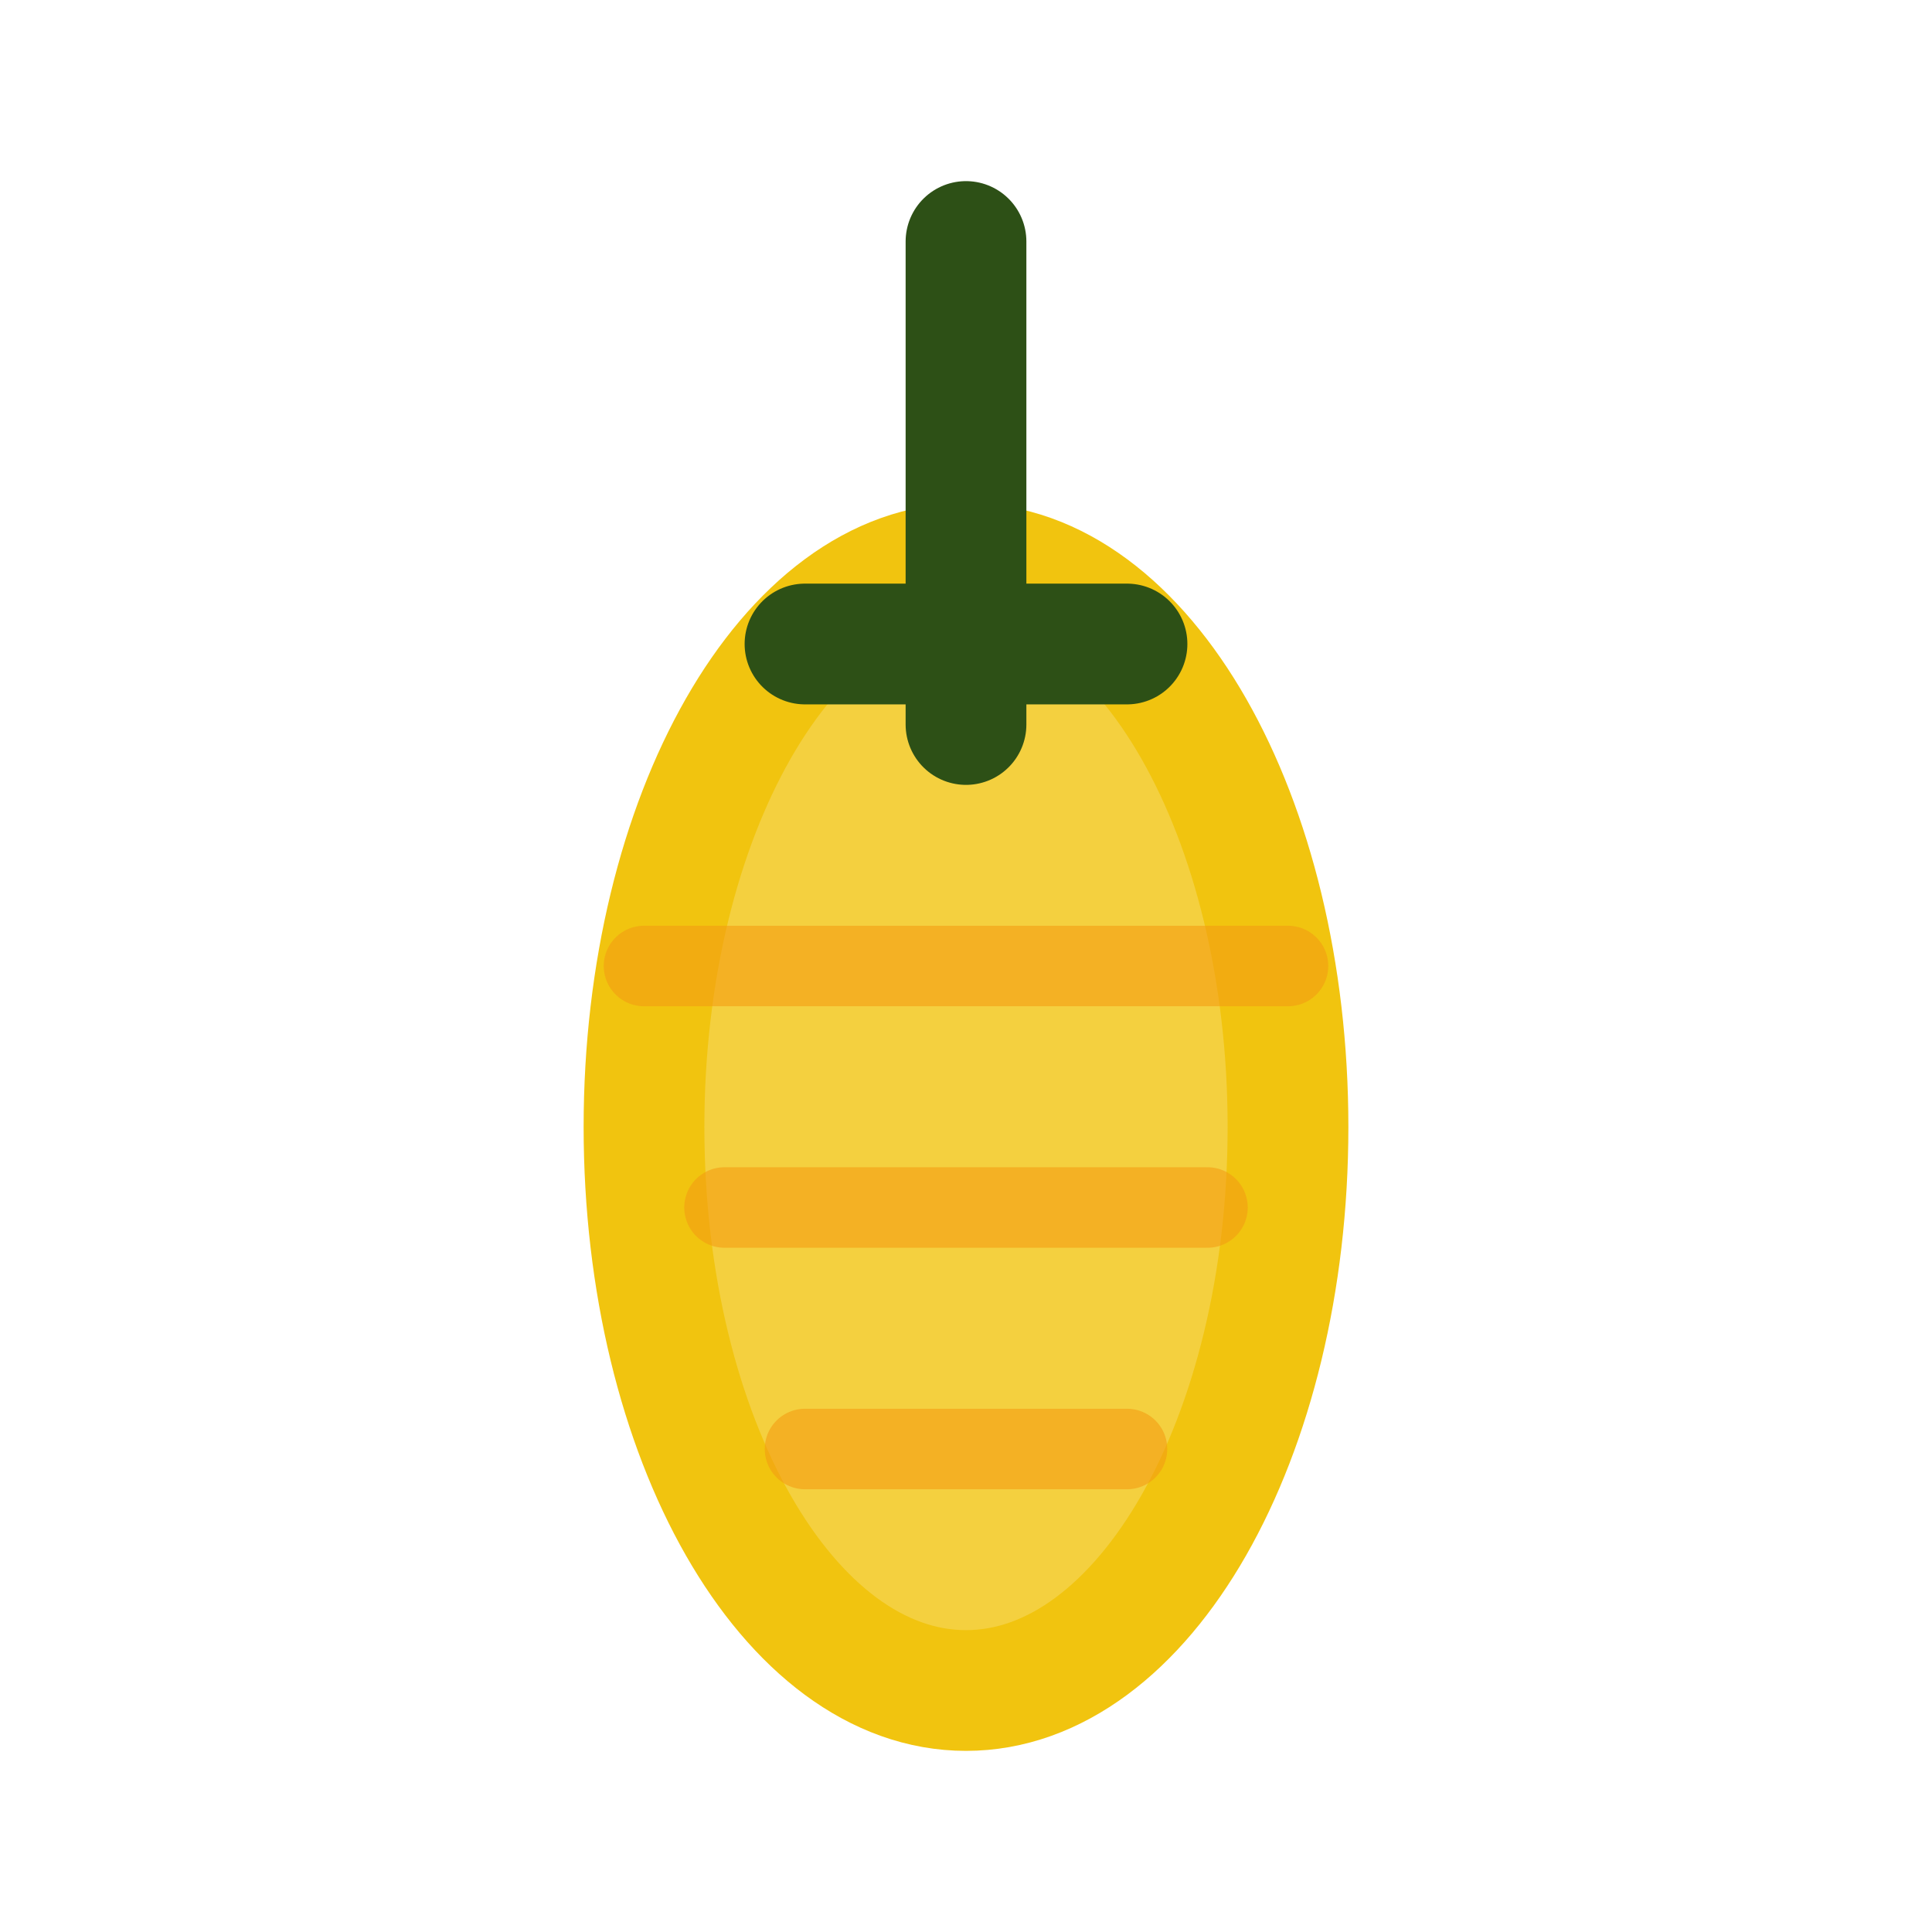
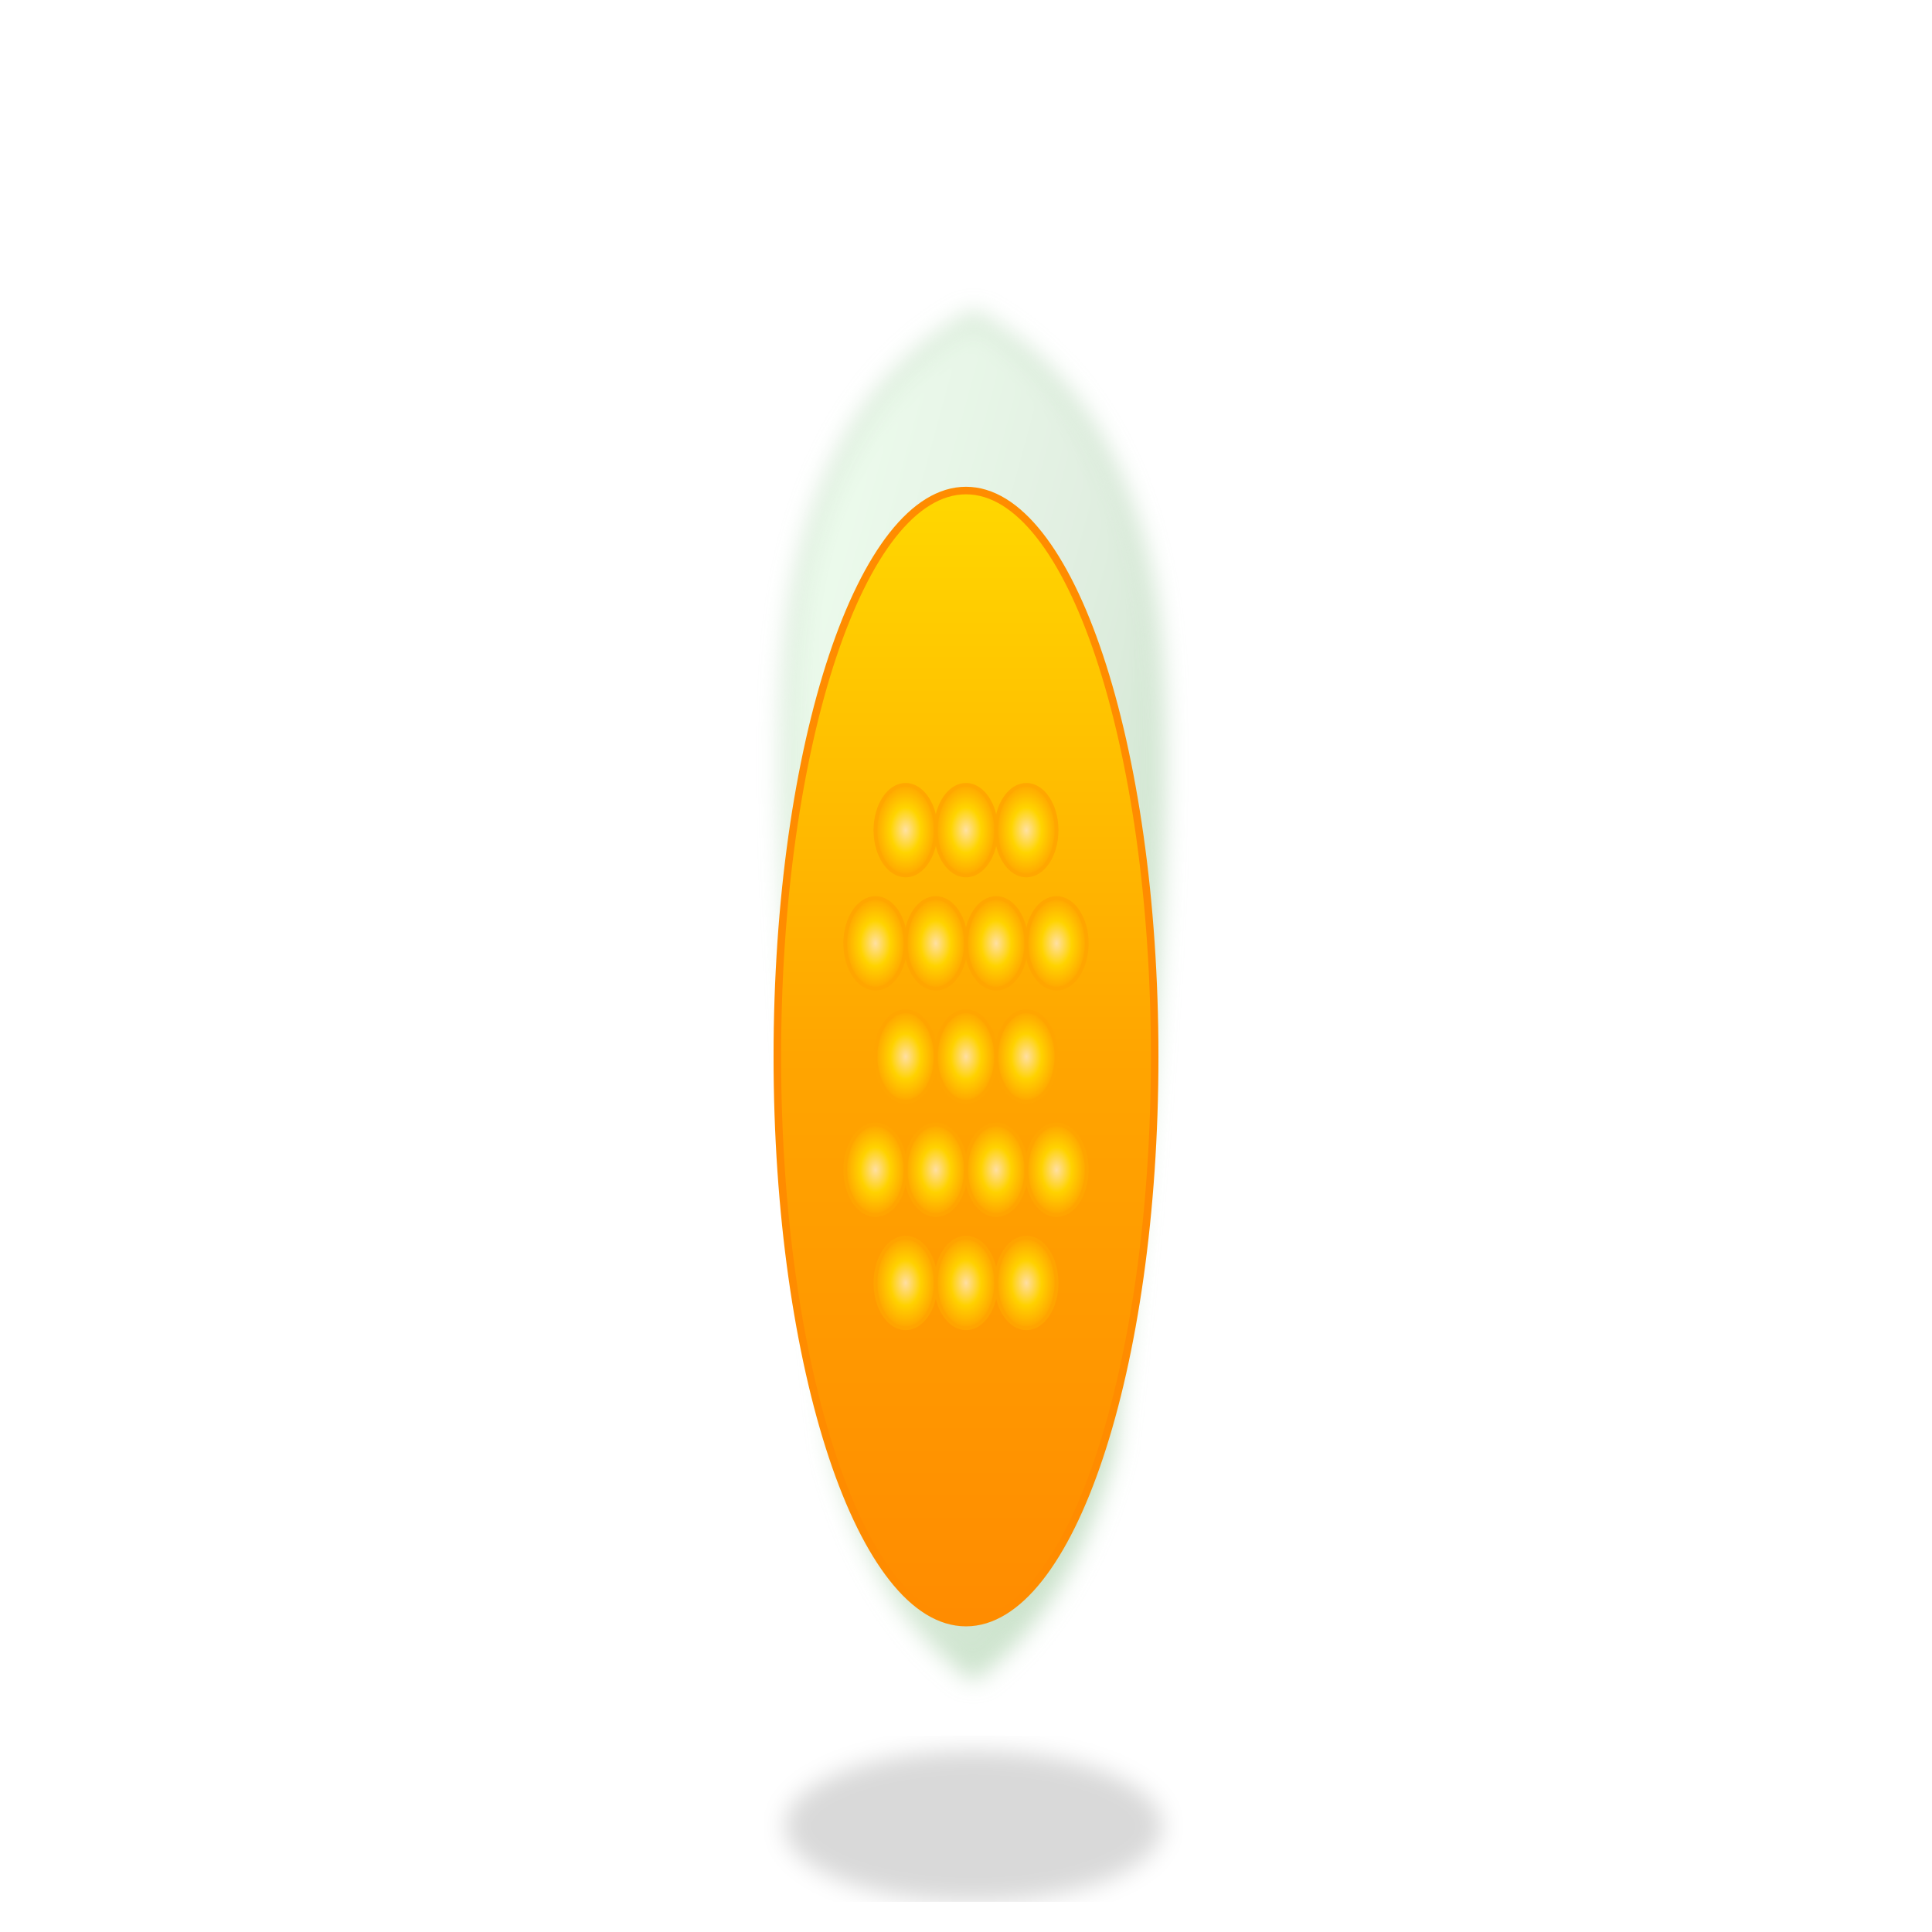
- <svg xmlns="http://www.w3.org/2000/svg" viewBox="0 0 24 24" fill="none" stroke="currentColor" stroke-width="1.5" stroke-linecap="round" stroke-linejoin="round">
-   <ellipse cx="12" cy="14" rx="4" ry="7" fill="#f4d03f" stroke="#f1c40f" />
-   <path d="M12 7v2M10 8h4M12 3v4" stroke="#2d5016" stroke-width="1.5" />
-   <path d="M8 12h8M9 15h6M10 18h4" stroke="#f39c12" stroke-width="1" opacity="0.6" />
+ <svg xmlns="http://www.w3.org/2000/svg" viewBox="0 0 512 512" width="512" height="512">
+   <defs>
+     <linearGradient id="corn-cob" x1="0" y1="0" x2="0" y2="1">
+       <stop offset="0%" stop-color="#FFD700" />
+       <stop offset="50%" stop-color="#FFA500" />
+       <stop offset="100%" stop-color="#FF8C00" />
+     </linearGradient>
+     <radialGradient id="corn-kernel" cx="0.5" cy="0.5" r="0.5">
+       <stop offset="0%" stop-color="#FFE5B4" />
+       <stop offset="50%" stop-color="#FFD700" />
+       <stop offset="100%" stop-color="#FFA500" />
+     </radialGradient>
+     <linearGradient id="corn-husk" x1="0" y1="0" x2="1" y2="1">
+       <stop offset="0%" stop-color="#F0FFF0" />
+       <stop offset="50%" stop-color="#E0EEE0" />
+       <stop offset="100%" stop-color="#C0DCC0" />
+     </linearGradient>
+     <filter id="corn-shadow">
+       <feGaussianBlur stdDeviation="3" result="coloredBlur" />
+       <feOffset in="coloredBlur" dx="2" dy="4" />
+     </filter>
+   </defs>
+   <ellipse cx="256" cy="480" rx="50" ry="20" fill="#000000" opacity="0.15" filter="url(#corn-shadow)" />
+   <path d="M 256 80 Q 220 100 210 150 Q 200 200 220 380 Q 230 420 256 440 Q 282 420 292 380 Q 312 200 302 150 Q 292 100 256 80 Z" fill="url(#corn-husk)" stroke="#C0DCC0" stroke-width="2" filter="url(#corn-shadow)" />
+   <ellipse cx="256" cy="280" rx="50" ry="150" fill="url(#corn-cob)" stroke="#FF8C00" stroke-width="2" />
+   <g opacity="0.9">
+     <ellipse cx="240" cy="220" rx="8" ry="12" fill="url(#corn-kernel)" stroke="#FFA500" stroke-width="1" />
+     <ellipse cx="256" cy="220" rx="8" ry="12" fill="url(#corn-kernel)" stroke="#FFA500" stroke-width="1" />
+     <ellipse cx="272" cy="220" rx="8" ry="12" fill="url(#corn-kernel)" stroke="#FFA500" stroke-width="1" />
+     <ellipse cx="232" cy="250" rx="8" ry="12" fill="url(#corn-kernel)" stroke="#FFA500" stroke-width="1" />
+     <ellipse cx="248" cy="250" rx="8" ry="12" fill="url(#corn-kernel)" stroke="#FFA500" stroke-width="1" />
+     <ellipse cx="264" cy="250" rx="8" ry="12" fill="url(#corn-kernel)" stroke="#FFA500" stroke-width="1" />
+     <ellipse cx="280" cy="250" rx="8" ry="12" fill="url(#corn-kernel)" stroke="#FFA500" stroke-width="1" />
+     <ellipse cx="240" cy="280" rx="8" ry="12" fill="url(#corn-kernel)" stroke="#FFA500" stroke-width="1" />
+     <ellipse cx="256" cy="280" rx="8" ry="12" fill="url(#corn-kernel)" stroke="#FFA500" stroke-width="1" />
+     <ellipse cx="272" cy="280" rx="8" ry="12" fill="url(#corn-kernel)" stroke="#FFA500" stroke-width="1" />
+     <ellipse cx="232" cy="310" rx="8" ry="12" fill="url(#corn-kernel)" stroke="#FFA500" stroke-width="1" />
+     <ellipse cx="248" cy="310" rx="8" ry="12" fill="url(#corn-kernel)" stroke="#FFA500" stroke-width="1" />
+     <ellipse cx="264" cy="310" rx="8" ry="12" fill="url(#corn-kernel)" stroke="#FFA500" stroke-width="1" />
+     <ellipse cx="280" cy="310" rx="8" ry="12" fill="url(#corn-kernel)" stroke="#FFA500" stroke-width="1" />
+     <ellipse cx="240" cy="340" rx="8" ry="12" fill="url(#corn-kernel)" stroke="#FFA500" stroke-width="1" />
+     <ellipse cx="256" cy="340" rx="8" ry="12" fill="url(#corn-kernel)" stroke="#FFA500" stroke-width="1" />
+     <ellipse cx="272" cy="340" rx="8" ry="12" fill="url(#corn-kernel)" stroke="#FFA500" stroke-width="1" />
+   </g>
</svg>
